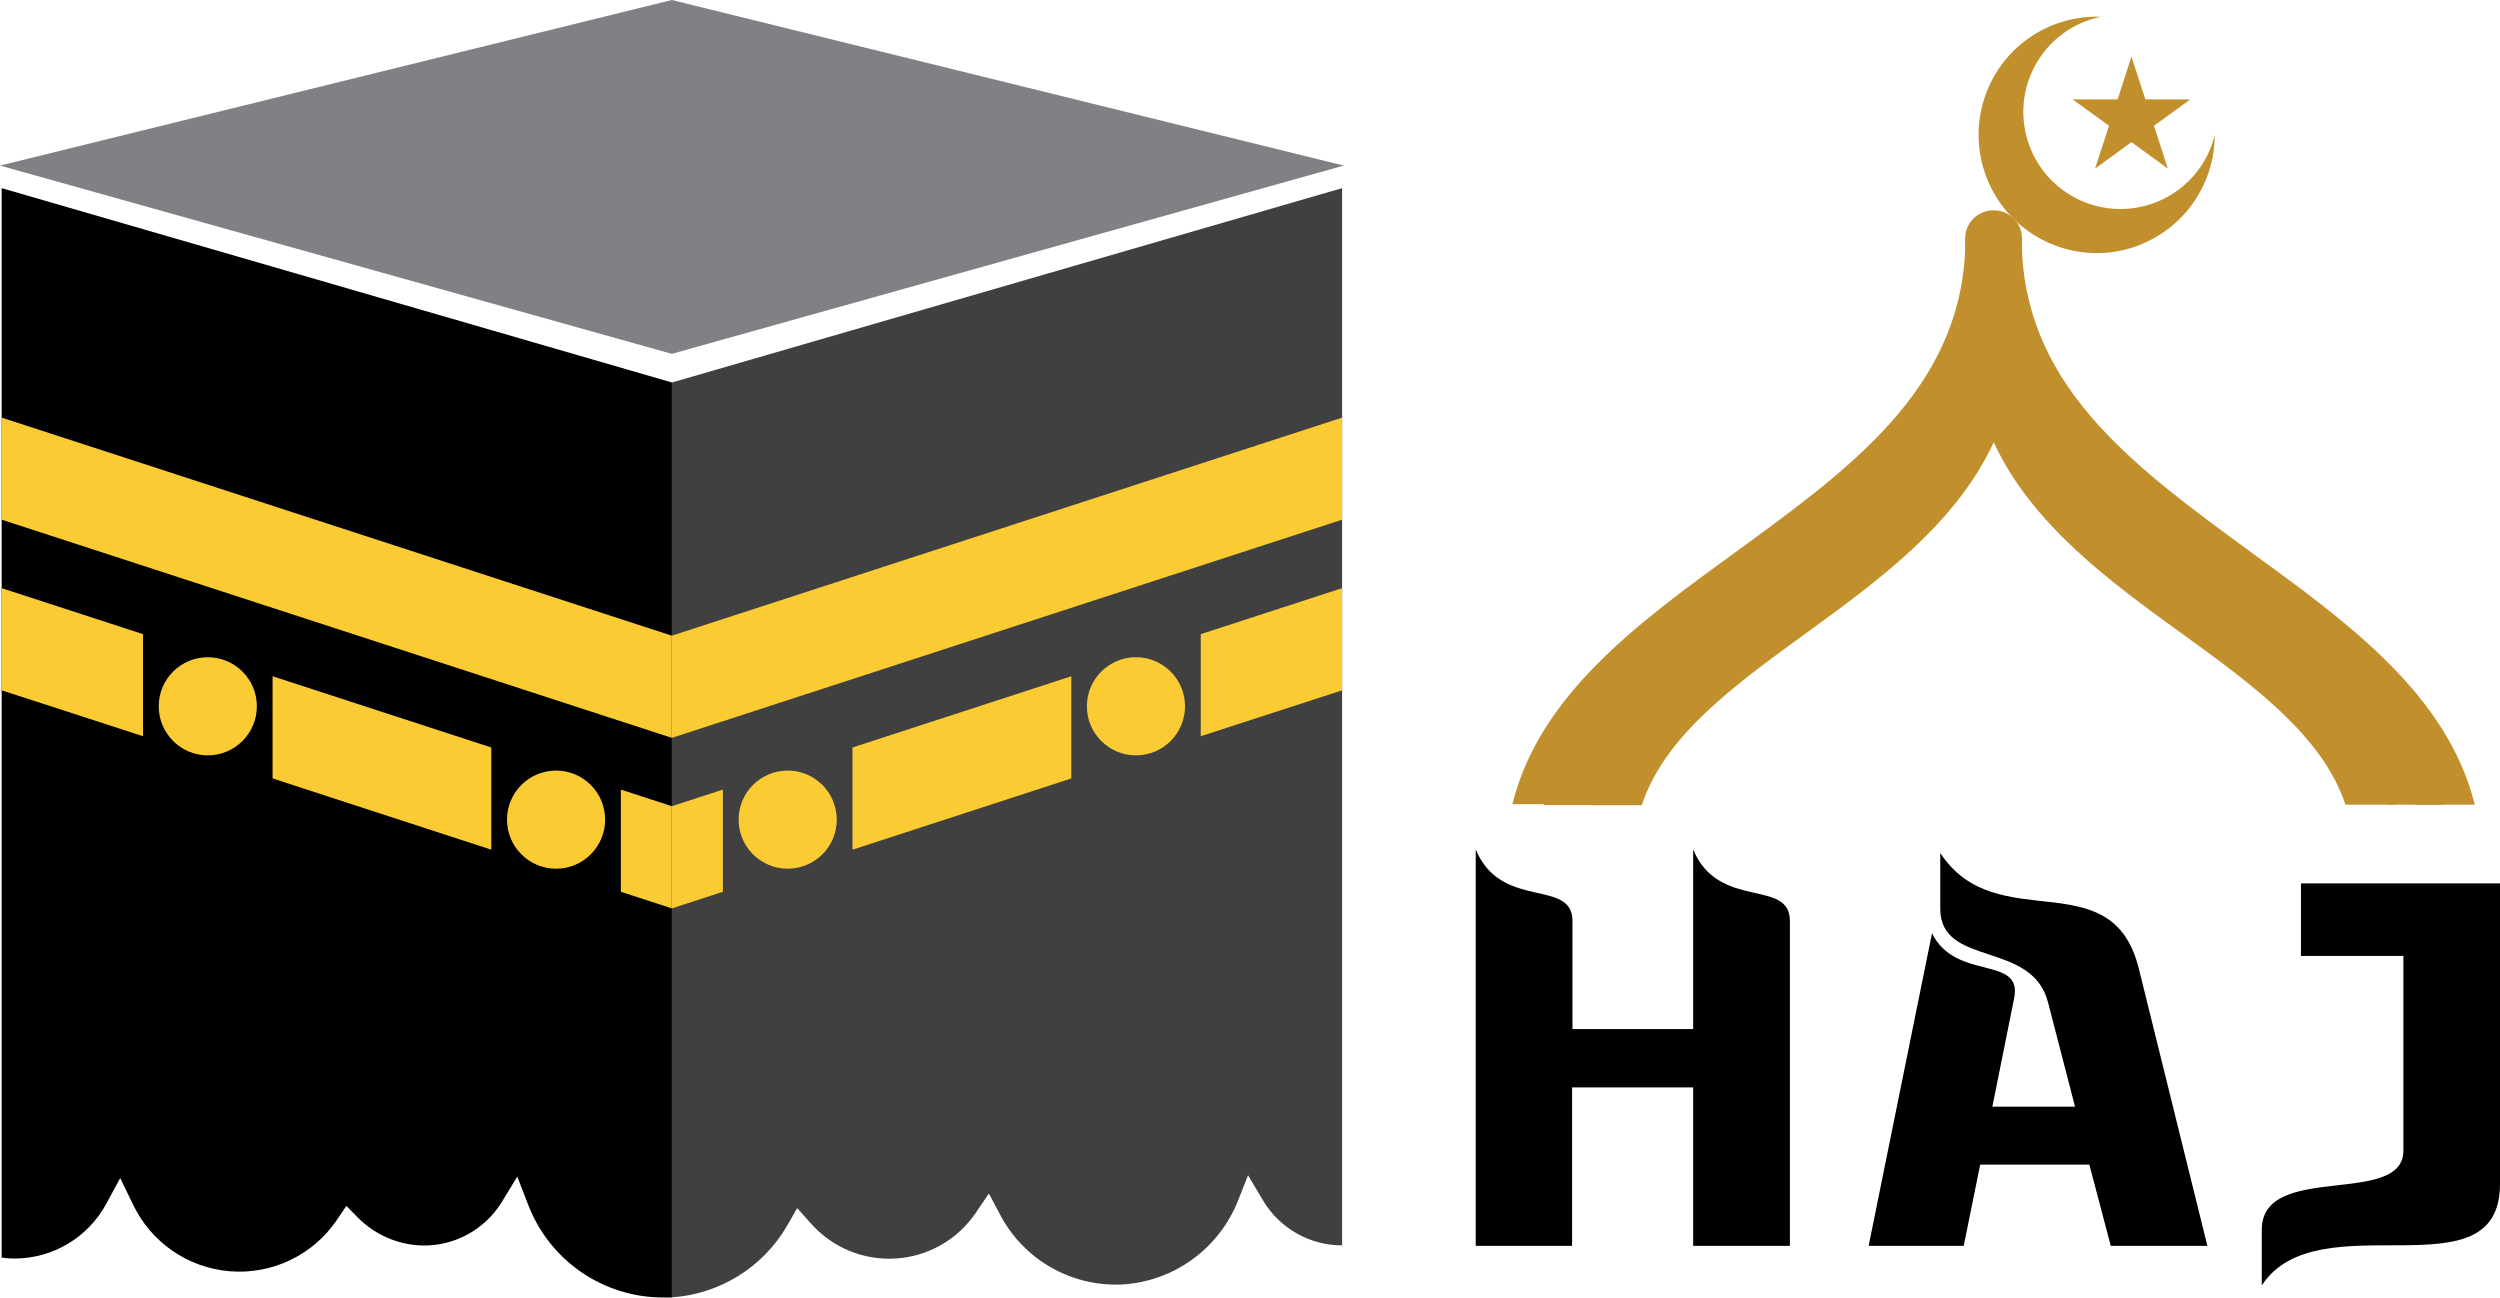
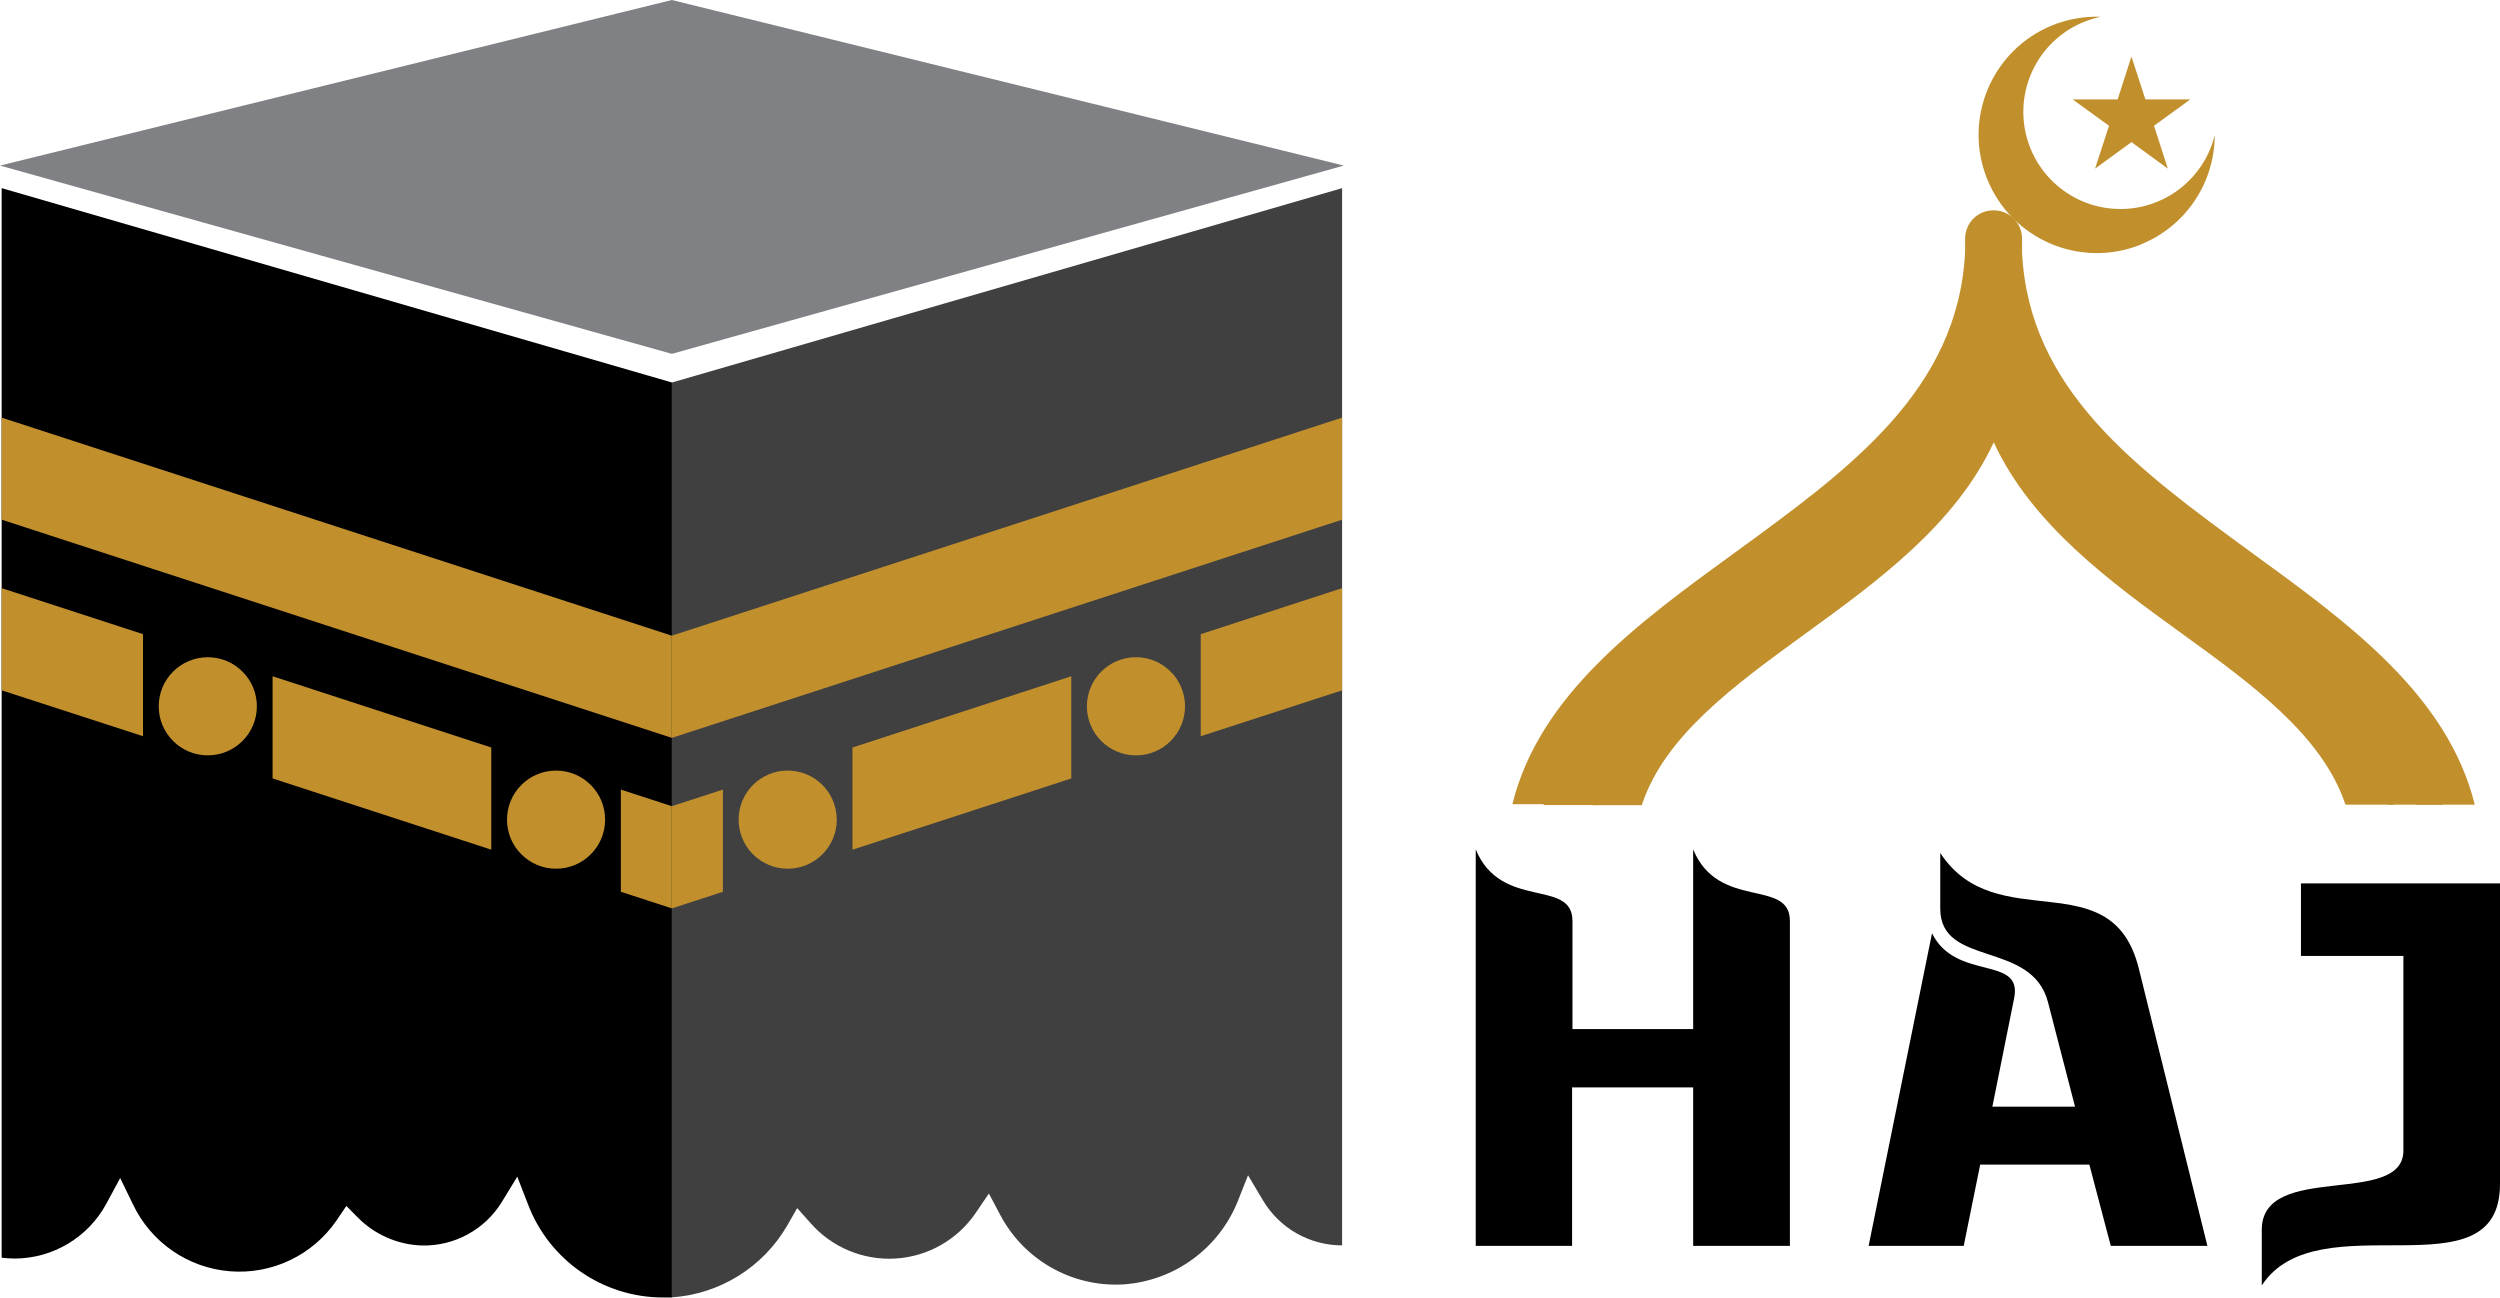
<svg xmlns="http://www.w3.org/2000/svg" viewBox="0 0 197.19 102.35" width="197.19" height="102.35">
  <defs>
-     <style>.cls-1{fill:#c1902d;}.cls-2{fill:none;}.cls-3{fill:#fbcb34;}.cls-4{fill:#404041;}.cls-5{fill:#808184;}</style>
+     <style>.cls-1{fill:#c1902d;}.cls-2{fill:none;}.cls-3{fill:#404041;}.cls-4{fill:#808184;}</style>
  </defs>
  <g id="Layer_2" data-name="Layer 2">
    <g id="Layer_1-2" data-name="Layer 1">
      <path class="cls-1" d="M168.86,19.28a9.32,9.32,0,0,0,5.83-8.62,7.66,7.66,0,1,1-10.3-8.94,9.48,9.48,0,0,1,1.32-.4,9.46,9.46,0,0,0-3.82.67,9.32,9.32,0,0,0,7,17.29Z" />
      <polygon class="cls-1" points="166.35 9.92 165.25 13.3 168.12 11.21 170.99 13.3 169.9 9.92 172.76 7.84 169.22 7.84 168.12 4.46 167.03 7.84 163.48 7.84 166.35 9.92" />
      <path d="M116.4,67c2,4.84,7.63,2.25,7.63,5.64v8.53h9.52V67c2,4.84,7.63,2.25,7.63,5.64V98.27h-7.63V85.77H124v12.5H116.4Z" />
      <path d="M164.8,91.86h-8.61l-1.3,6.41h-7.5l5-24.66c1.87,3.81,7.16,1.71,6.48,5.11l-1.72,8.57h6.52l-2.13-8.23c-1.26-4.92-8.5-2.74-8.5-7.39V67.28c4.42,6.75,13.53.54,15.66,9.11l5.41,21.88h-7.62Z" />
      <path d="M189.57,75.4h-8.08V69.68h15.7V93.39c0,9-14.36,1.22-18.79,8V97c0-5.41,11.17-1.75,11.17-6.25Z" />
      <path class="cls-2" d="M175.05,47.25c-6.76-4.91-14.17-10.3-17.79-18.1-3.63,7.8-11,13.19-17.8,18.1S126.1,57,124,63.47h66.62C188.41,57,181.9,52.23,175.05,47.25Z" />
      <path class="cls-1" d="M124,63.47c2.15-6.51,8.66-11.24,15.51-16.22s14.17-10.3,17.8-18.1c3.62,7.8,11,13.19,17.79,18.1S188.41,57,190.57,63.47h4.63c-2.14-8.64-9.95-14.32-17.53-19.83C168.59,37,160,30.8,159.49,19.86c0-.16,0-.32,0-.48s0-.37,0-.56a2.23,2.23,0,0,0-2.23-2.23h-.05A2.23,2.23,0,0,0,155,18.82h0c0,.35,0,.7,0,1-.51,10.94-9.1,17.18-18.18,23.78-7.58,5.51-15.39,11.19-17.53,19.83H124Z" />
      <path class="cls-1" d="M126.14,63.47c2-6.08,8.09-10.5,14.49-15.15s13.24-9.62,16.63-16.91c3.38,7.29,10.3,12.32,16.62,16.91s12.48,9.07,14.49,15.15h4.33c-2-8.07-9.29-13.38-16.37-18.52-8.48-6.17-16.51-12-17-22.22,0-.15,0-.3,0-.45s0-.35,0-.52a2.09,2.09,0,0,0-2.08-2.09h-.05a2.08,2.08,0,0,0-2.08,2.09h0c0,.33,0,.65,0,1-.48,10.22-8.51,16.05-17,22.22-7.08,5.14-14.38,10.45-16.37,18.52h4.33Z" />
      <path class="cls-1" d="M129.51,63.47c1.8-5.42,7.22-9.37,12.92-13.51s11.81-8.58,14.83-15.07c3,6.49,9.19,11,14.82,15.07S183.2,58.05,185,63.47h3.86c-1.78-7.19-8.29-11.93-14.6-16.51-7.56-5.5-14.72-10.7-15.15-19.81,0-.13,0-.27,0-.41v-.46a1.86,1.86,0,0,0-1.86-1.86h0a1.86,1.86,0,0,0-1.86,1.86h0c0,.29,0,.58,0,.87C155,36.26,147.81,41.46,140.25,47c-6.31,4.58-12.82,9.32-14.6,16.51h3.86Z" />
      <path d="M.13,99.2a9,9,0,0,0,1,.07,8.25,8.25,0,0,0,7.27-4.35l1.08-2,1,2.06a9.29,9.29,0,0,0,16.06,1.29l.78-1.15.86.87a7.45,7.45,0,0,0,5.11,2.25,7.2,7.2,0,0,0,6.29-3.43l1.22-2L41.65,95a11.39,11.39,0,0,0,10.61,7.34l.74,0V30.17L.13,14.84Z" />
-       <polygon class="cls-3" points="0.13 32.94 0.13 40.99 52.99 58.2 52.99 50.14 0.13 32.94" />
-       <polygon class="cls-3" points="11.28 50.02 0.13 46.39 0.13 54.45 11.28 58.07 11.28 50.02" />
-       <polygon class="cls-3" points="21.5 61.4 38.75 67.02 38.75 58.96 21.5 53.34 21.5 61.4" />
-       <polygon class="cls-3" points="48.97 62.28 48.97 70.34 52.99 71.65 52.99 63.59 48.97 62.28" />
-       <circle class="cls-3" cx="16.39" cy="55.71" r="3.87" />
-       <circle class="cls-3" cx="43.86" cy="64.65" r="3.87" />
-       <path class="cls-4" d="M53,30.17v72.16a11.41,11.41,0,0,0,9.09-5.66l.79-1.38,1.06,1.19a8.25,8.25,0,0,0,13-.78L78,94.14l.89,1.68a10.31,10.31,0,0,0,9.7,5.49,10.49,10.49,0,0,0,9.06-6.61l.79-2,1.19,2a7.26,7.26,0,0,0,6.23,3.53V14.84Z" />
-       <polygon class="cls-3" points="52.99 50.14 52.99 58.2 105.86 40.99 105.86 32.94 52.99 50.14" />
-       <polygon class="cls-3" points="67.24 67.02 84.5 61.4 84.5 53.34 67.24 58.96 67.24 67.02" />
-       <polygon class="cls-3" points="52.99 63.59 52.99 71.65 57.02 70.34 57.02 62.28 52.99 63.59" />
-       <polygon class="cls-3" points="94.71 50.02 94.71 58.07 105.86 54.45 105.86 46.39 94.71 50.02" />
-       <circle class="cls-3" cx="89.6" cy="55.71" r="3.87" />
-       <circle class="cls-3" cx="62.13" cy="64.65" r="3.87" />
-       <polygon class="cls-5" points="52.99 0 0 13.06 52.99 27.91 105.99 13.06 52.99 0" />
+       <polygon class="cls-1" points="0.13 32.94 0.13 40.99 52.99 58.2 52.99 50.14 0.13 32.94" />
+       <polygon class="cls-1" points="11.28 50.02 0.13 46.39 0.13 54.45 11.28 58.07 11.28 50.02" />
+       <polygon class="cls-1" points="21.5 61.4 38.75 67.02 38.75 58.96 21.5 53.34 21.5 61.4" />
+       <polygon class="cls-1" points="48.97 62.28 48.97 70.34 52.99 71.65 52.99 63.59 48.97 62.28" />
+       <circle class="cls-1" cx="16.39" cy="55.71" r="3.87" />
+       <circle class="cls-1" cx="43.86" cy="64.65" r="3.87" />
+       <path class="cls-3" d="M53,30.17v72.16a11.41,11.41,0,0,0,9.09-5.66l.79-1.38,1.06,1.19a8.25,8.25,0,0,0,13-.78L78,94.14l.89,1.68a10.31,10.31,0,0,0,9.7,5.49,10.49,10.49,0,0,0,9.06-6.61l.79-2,1.19,2a7.26,7.26,0,0,0,6.23,3.53V14.84Z" />
+       <polygon class="cls-1" points="52.99 50.14 52.99 58.2 105.86 40.99 105.86 32.94 52.99 50.14" />
+       <polygon class="cls-1" points="67.24 67.02 84.5 61.4 84.5 53.34 67.24 58.96 67.24 67.02" />
+       <polygon class="cls-1" points="52.99 63.59 52.99 71.65 57.02 70.34 57.02 62.28 52.99 63.59" />
+       <polygon class="cls-1" points="94.71 50.02 94.71 58.07 105.86 54.45 105.86 46.39 94.71 50.02" />
+       <circle class="cls-1" cx="89.6" cy="55.71" r="3.87" />
+       <circle class="cls-1" cx="62.13" cy="64.65" r="3.87" />
+       <polygon class="cls-4" points="52.99 0 0 13.06 52.99 27.91 105.99 13.06 52.99 0" />
    </g>
  </g>
</svg>
